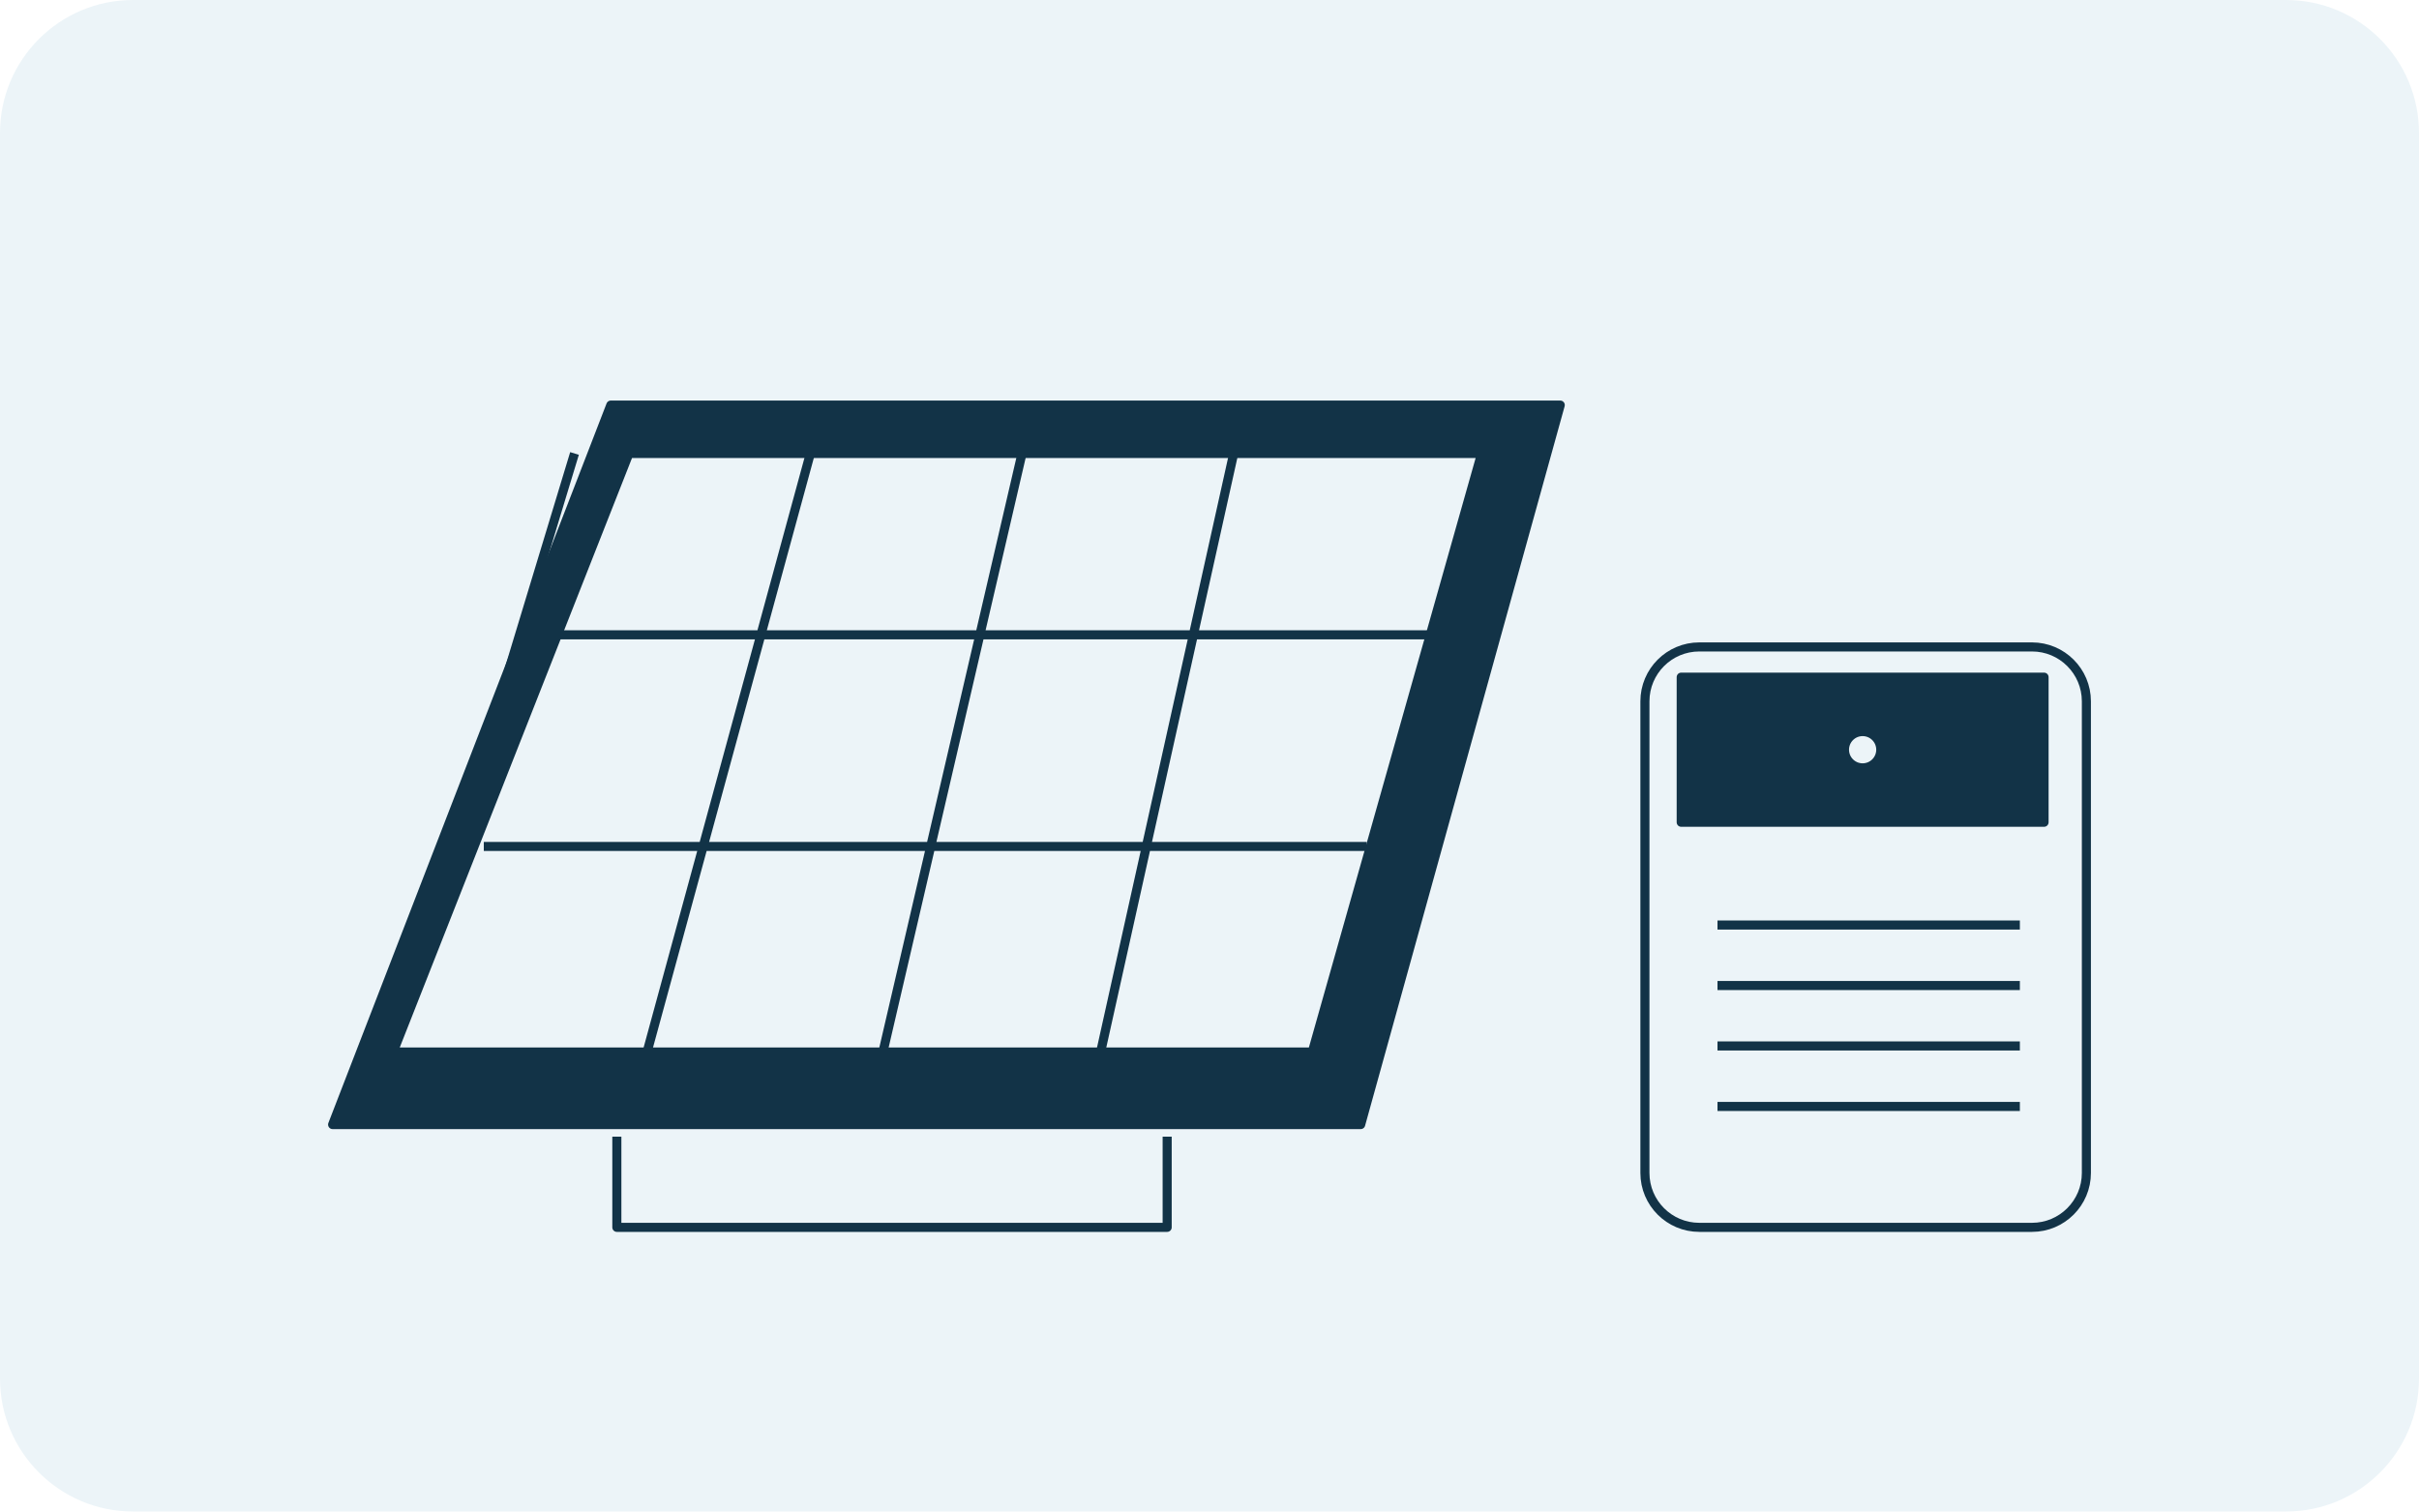
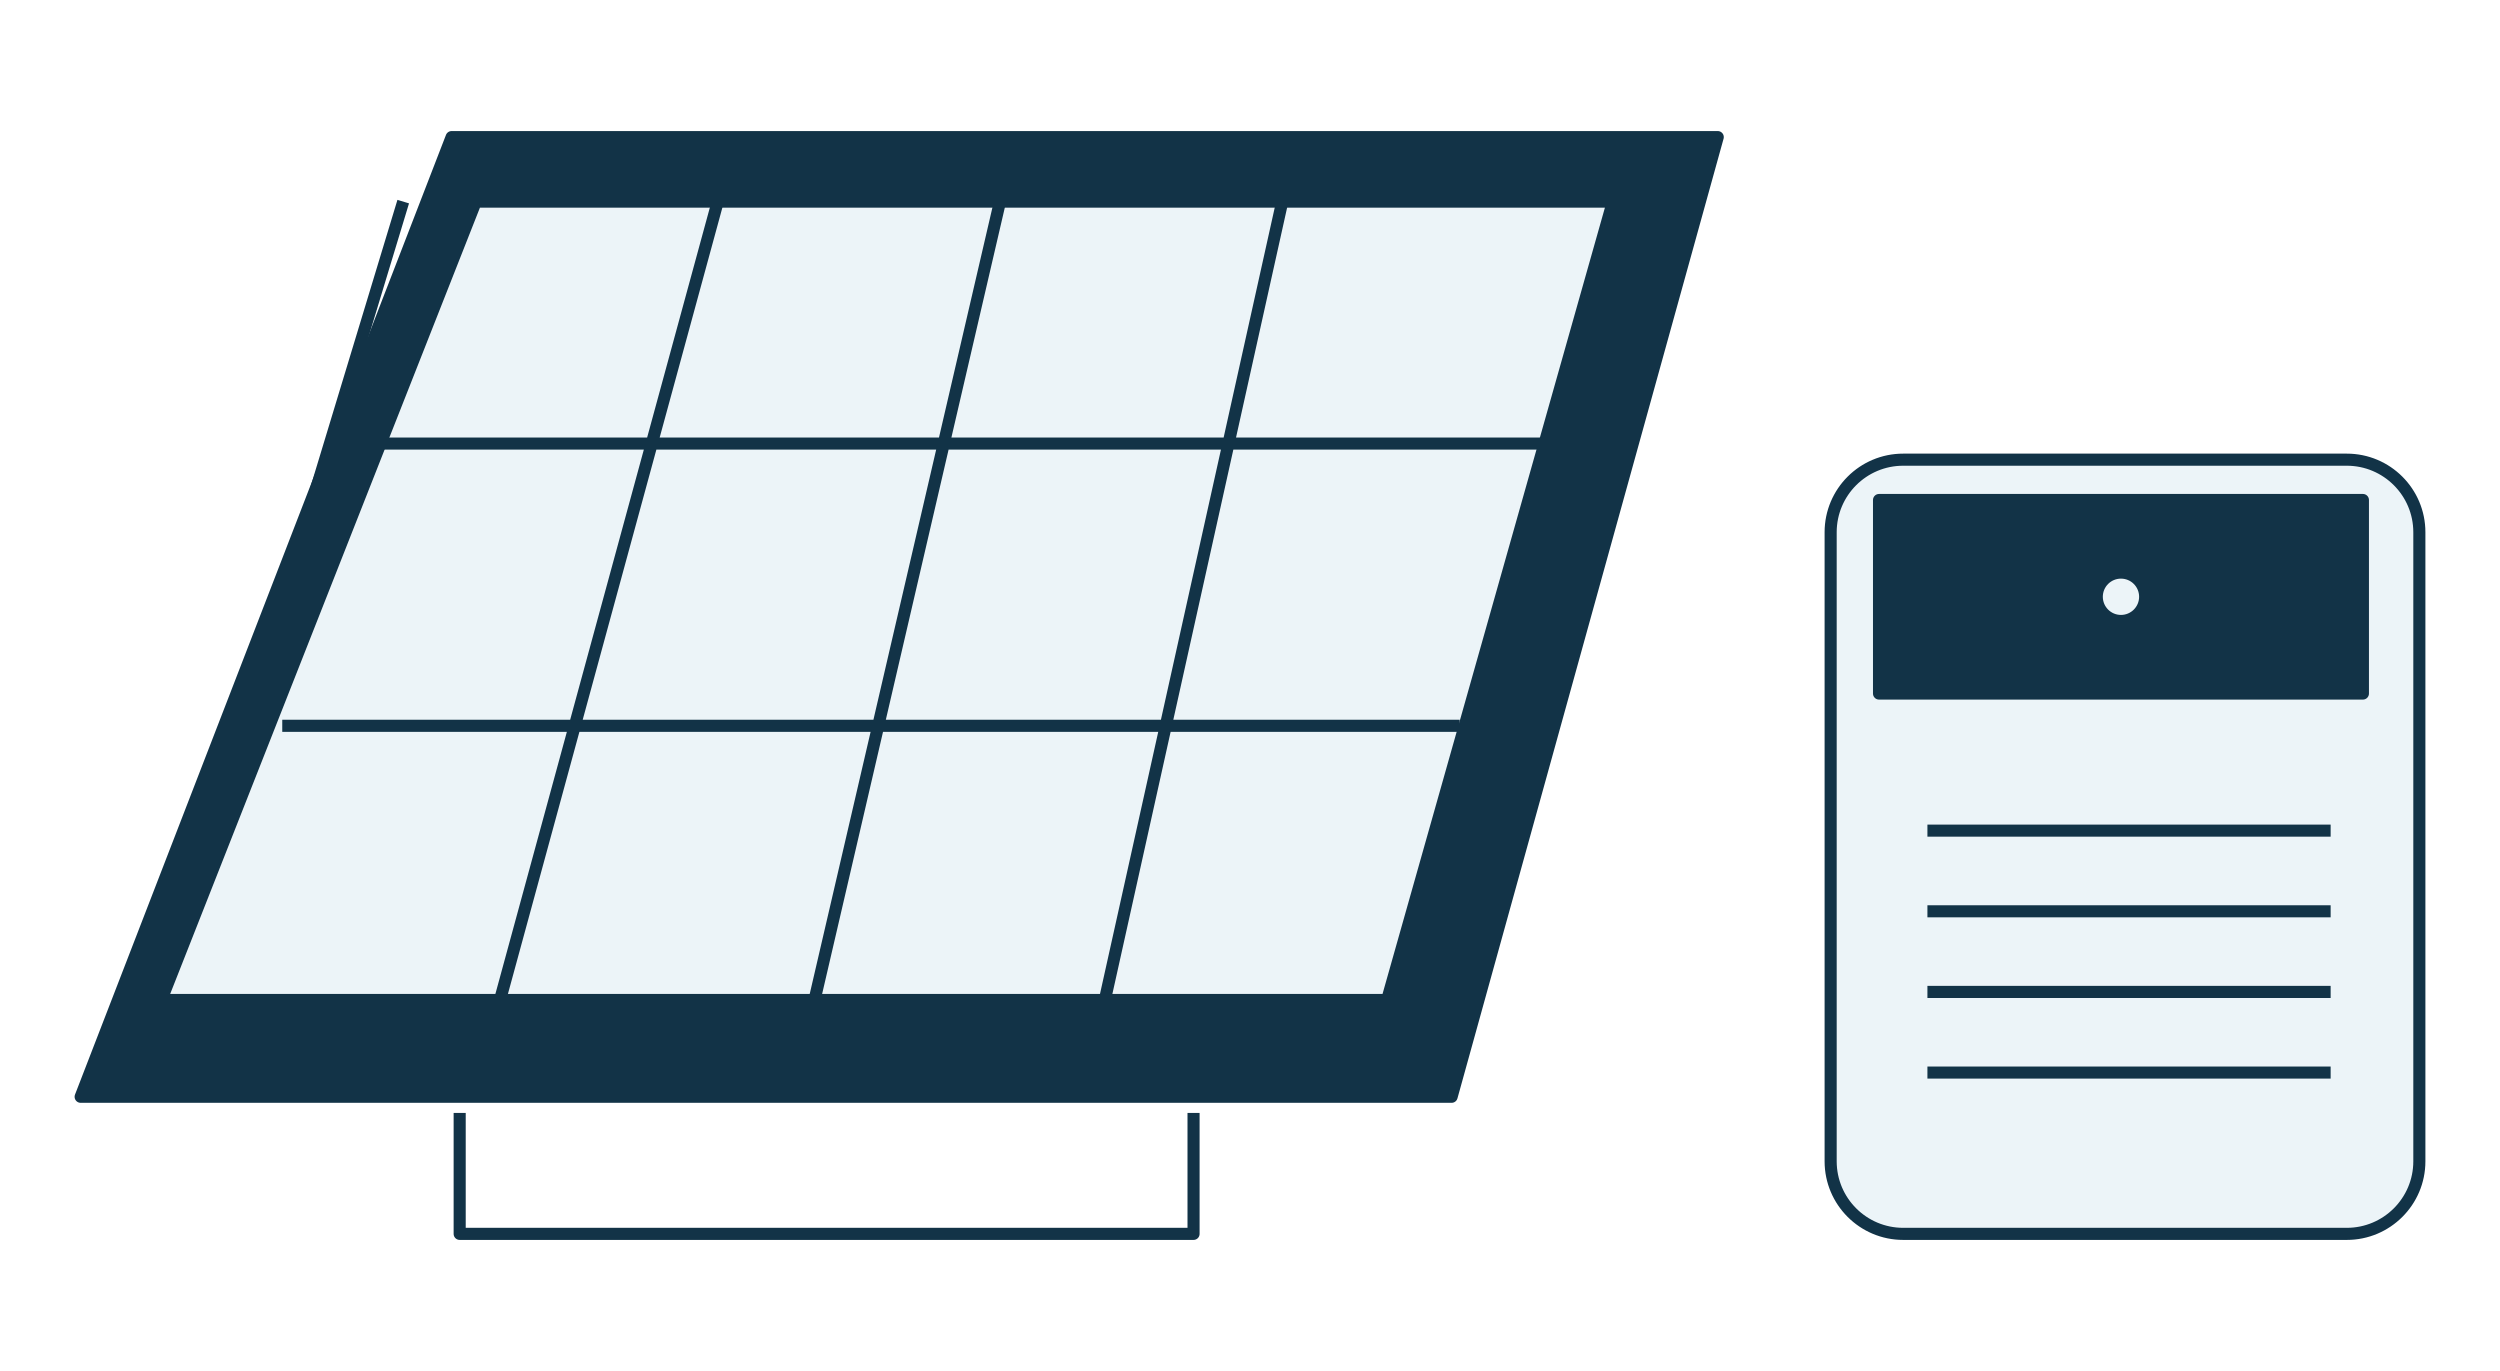
- <svg xmlns="http://www.w3.org/2000/svg" viewBox="0 0 400 250">
-   <rect width="400" height="250" rx="22" fill="#ecf4f8" />
+ <svg xmlns="http://www.w3.org/2000/svg" viewBox="45 50 310 170">
  <g stroke="#123347" stroke-width="1.5" stroke-linejoin="round">
    <path d="M55 186l46-119h157l-33 119z" fill="#123347" />
    <path d="M65 174l39-99h141l-28 99z" fill="#ecf4f8" />
    <path d="M95 75L65 174m69-99l-27 99m62-99l-23 99m58-99l-22 99M90 105h146M80 140h146" fill="none" />
    <path d="M102 188v15h91v-15" fill="none" />
    <rect x="272" y="107" width="73" height="96" rx="9" fill="#ecf4f8" />
    <path d="M278 112h60v24h-60z" fill="#123347" />
    <path d="M284 153h50M284 163h50M284 173h50M284 183h50" fill="none" />
    <circle cx="308" cy="124" r="3" fill="#ecf4f8" />
  </g>
</svg>
